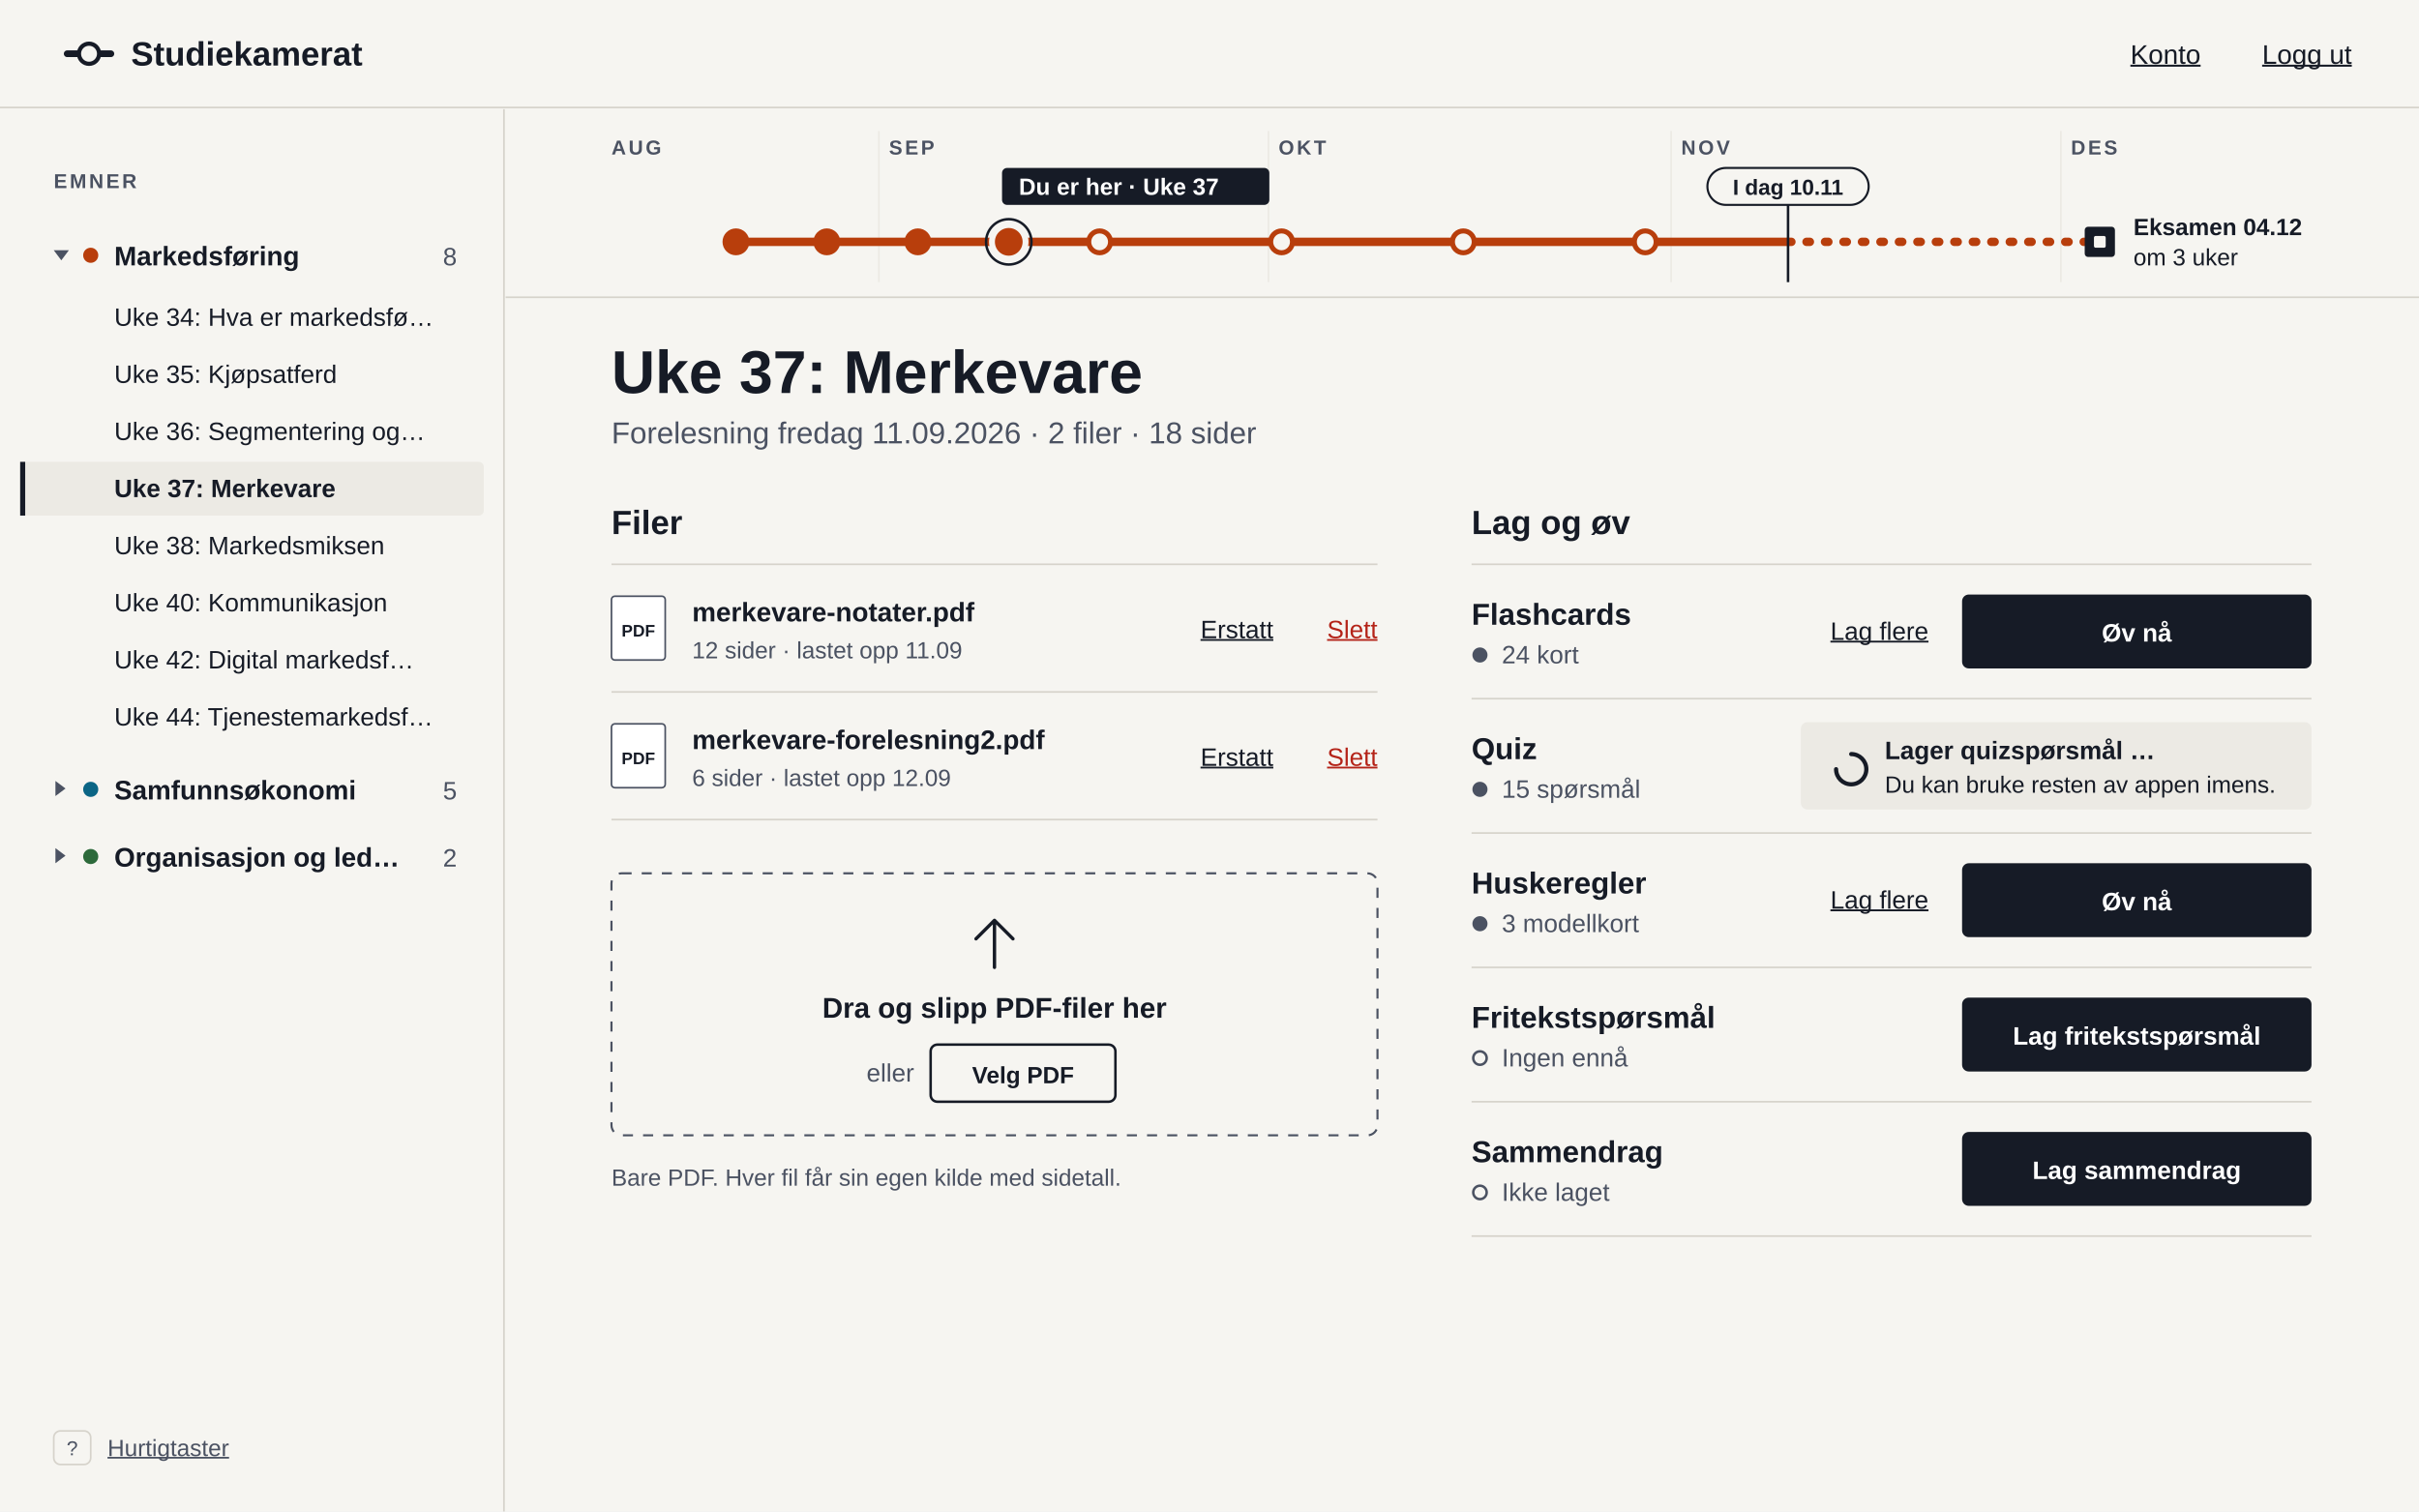
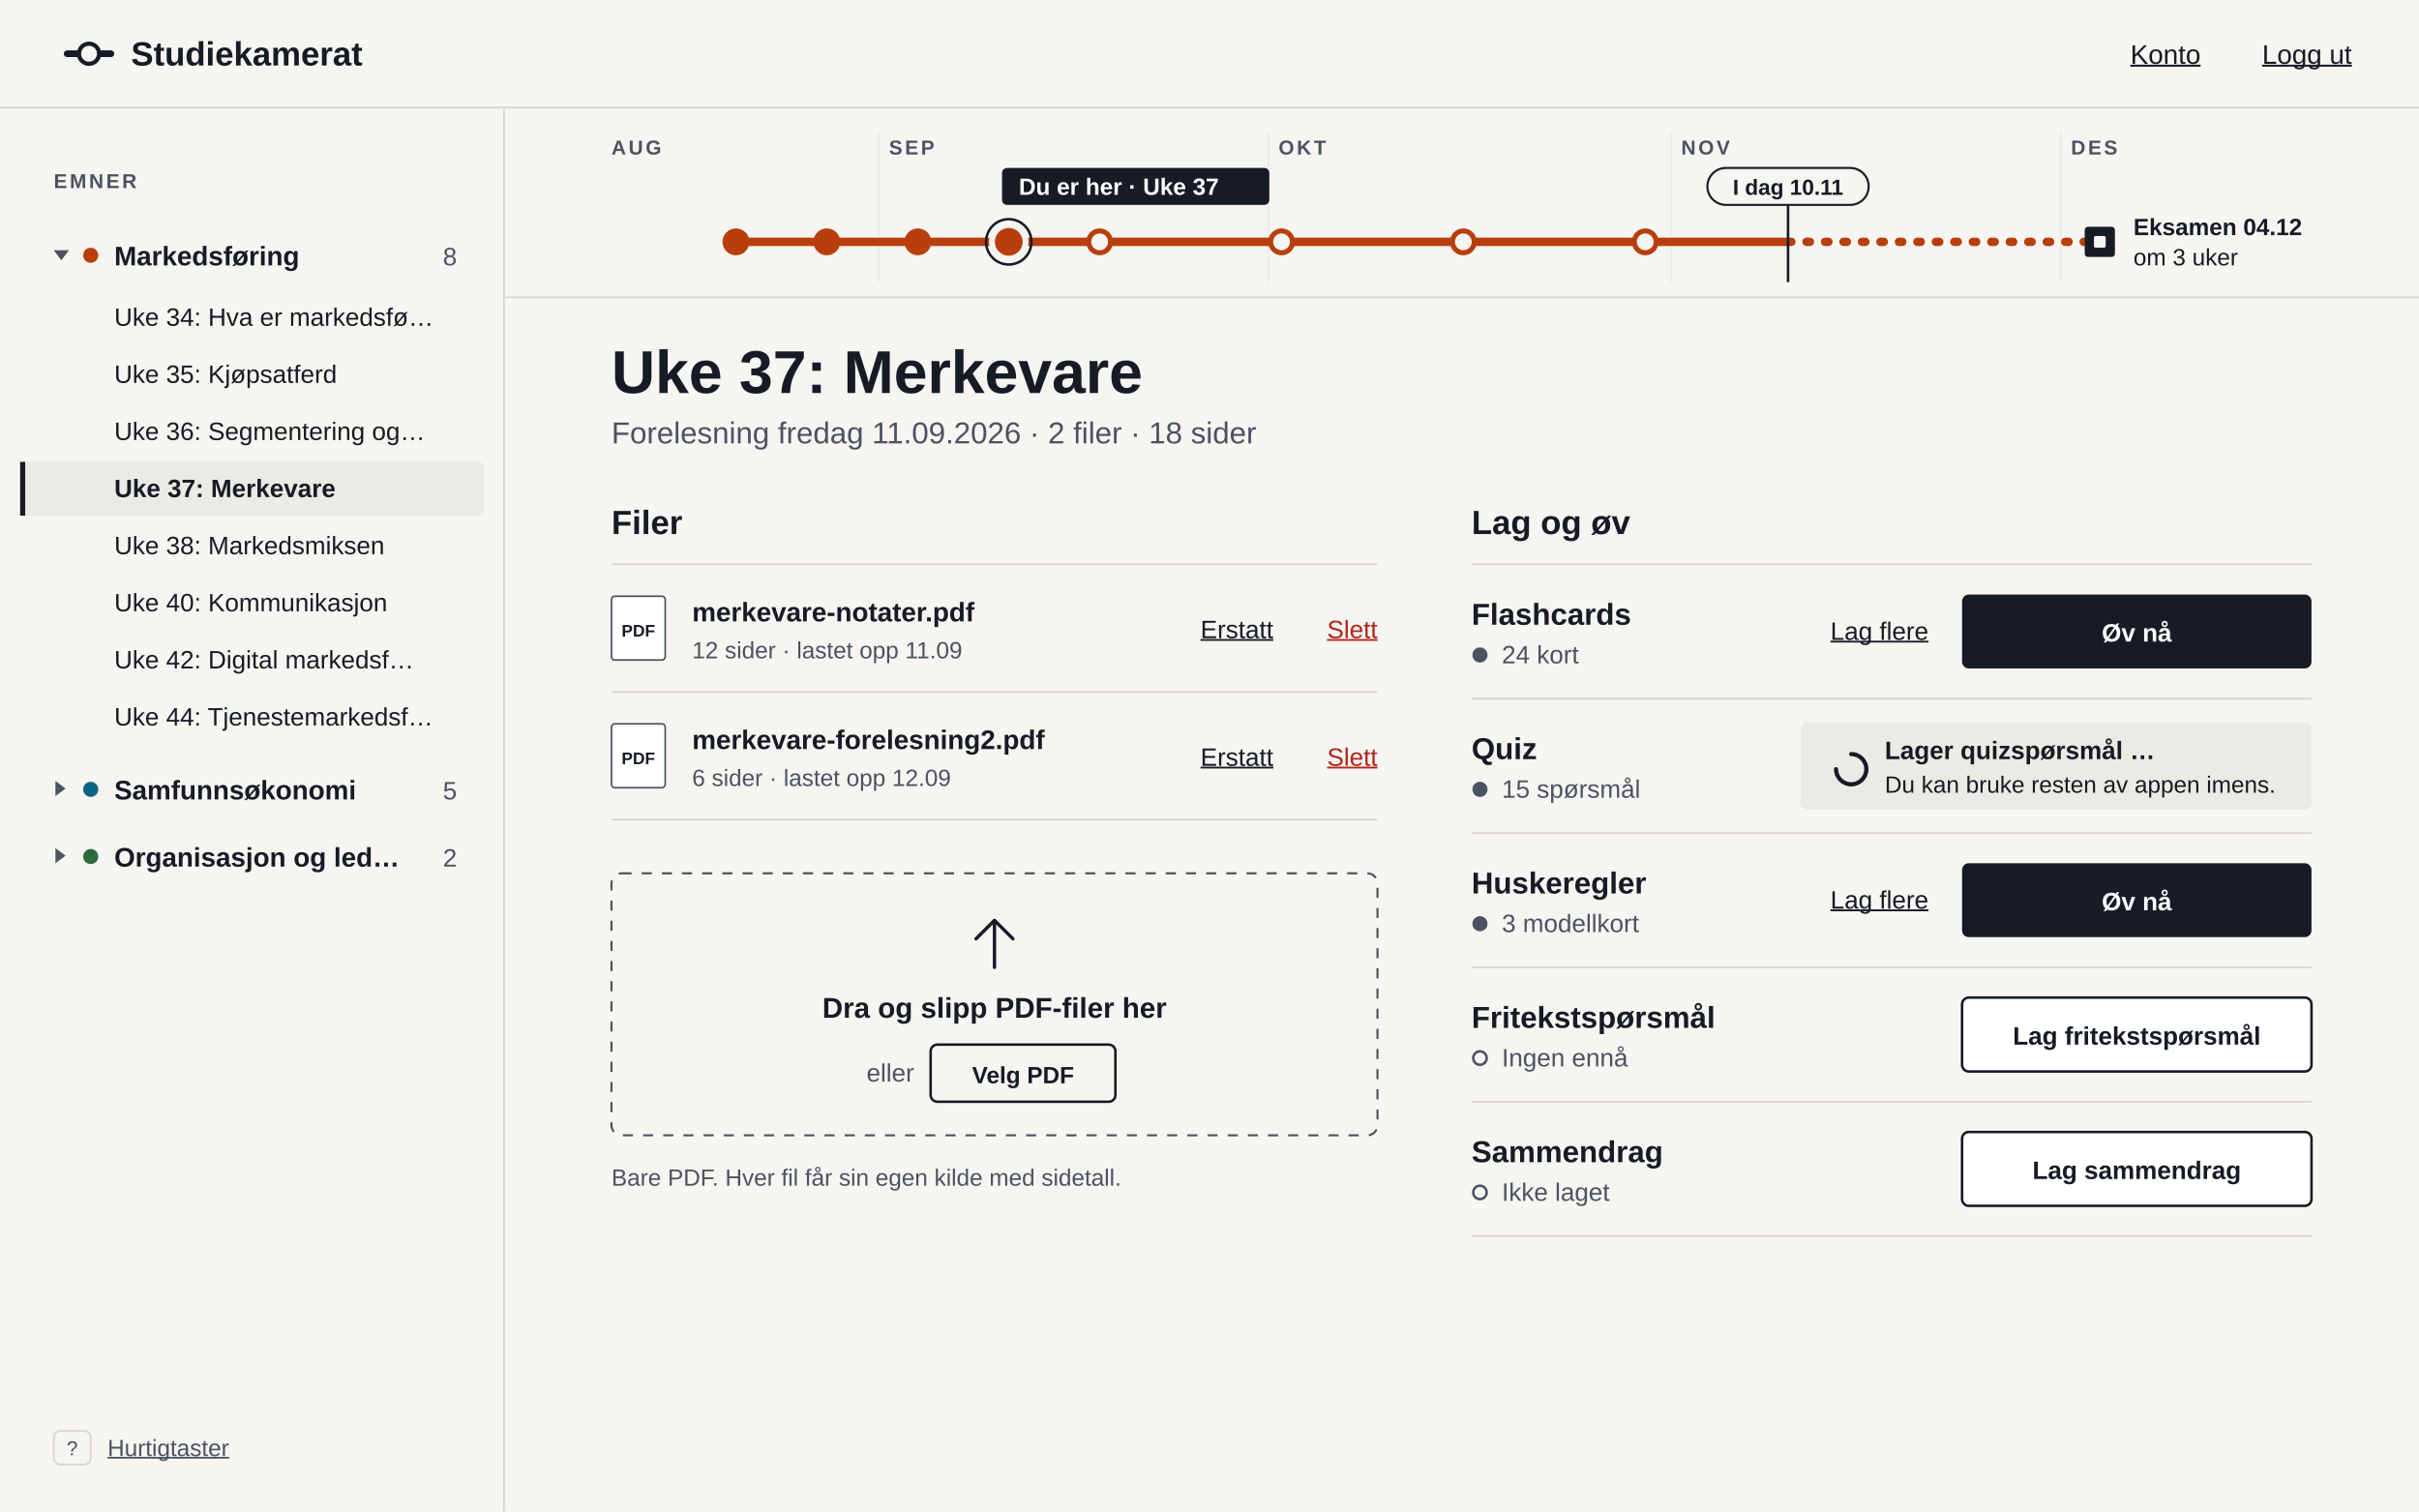
<svg xmlns="http://www.w3.org/2000/svg" lang="nb" viewBox="0 0 1440 900" width="1440" height="900" role="img">
  <defs>
    <pattern id="hatch" width="8" height="8" patternUnits="userSpaceOnUse" patternTransform="rotate(45)">
      <rect width="8" height="8" fill="#FBE8E6" />
      <line x1="0" y1="0" x2="0" y2="8" stroke="#B42318" stroke-width="3" />
    </pattern>
    <filter id="soft" x="-10%" y="-10%" width="120%" height="130%">
      <feDropShadow dx="0" dy="6" stdDeviation="14" flood-color="#161B26" flood-opacity="0.06" />
    </filter>
  </defs>
  <rect width="1440" height="900" fill="#F6F5F1" />
  <line x1="0" y1="64" x2="1440" y2="64" stroke="#D6D3CB" stroke-width="1" />
  <line x1="40" y1="32" x2="66" y2="32" stroke="#161B26" stroke-width="4" stroke-linecap="round" />
  <circle cx="53" cy="32" r="6" fill="#F6F5F1" stroke="#161B26" stroke-width="2.5" />
  <text x="78" y="39" font-family="'Helvetica Neue', Arial, sans-serif" font-size="20" font-weight="700" fill="#161B26" text-anchor="start">Studiekamerat</text>
  <text x="1310" y="38" font-family="'Helvetica Neue', Arial, sans-serif" font-size="16" font-weight="400" fill="#161B26" text-anchor="end" text-decoration="underline">Konto</text>
  <text x="1400" y="38" font-family="'Helvetica Neue', Arial, sans-serif" font-size="16" font-weight="400" fill="#161B26" text-anchor="end" text-decoration="underline">Logg ut</text>
  <line x1="300" y1="65" x2="300" y2="900" stroke="#D6D3CB" stroke-width="1" />
  <text x="32" y="112" font-family="'Helvetica Neue', Arial, sans-serif" font-size="12" font-weight="600" fill="#4B5262" text-anchor="start" letter-spacing="1.5">EMNER</text>
  <path d="M 32 149 l 9 0 l -4.5 6 z" fill="#4B5262" />
  <circle cx="54" cy="152" r="4.5" fill="#B83E0C" />
  <text x="68" y="158" font-family="'Helvetica Neue', Arial, sans-serif" font-size="16" font-weight="600" fill="#161B26" text-anchor="start">Markedsføring</text>
  <text x="272" y="158" font-family="'Helvetica Neue', Arial, sans-serif" font-size="15" font-weight="400" fill="#4B5262" text-anchor="end">8</text>
  <text x="68" y="194" font-family="'Helvetica Neue', Arial, sans-serif" font-size="15" font-weight="400" fill="#161B26" text-anchor="start">Uke 34: Hva er markedsfø…</text>
  <text x="68" y="228" font-family="'Helvetica Neue', Arial, sans-serif" font-size="15" font-weight="400" fill="#161B26" text-anchor="start">Uke 35: Kjøpsatferd</text>
  <text x="68" y="262" font-family="'Helvetica Neue', Arial, sans-serif" font-size="15" font-weight="400" fill="#161B26" text-anchor="start">Uke 36: Segmentering og…</text>
  <rect x="12" y="275" width="276" height="32" rx="3" fill="#ECEAE4" />
  <rect x="12" y="275" width="3" height="32" rx="0" fill="#161B26" />
  <text x="68" y="296" font-family="'Helvetica Neue', Arial, sans-serif" font-size="15" font-weight="600" fill="#161B26" text-anchor="start">Uke 37: Merkevare</text>
  <text x="68" y="330" font-family="'Helvetica Neue', Arial, sans-serif" font-size="15" font-weight="400" fill="#161B26" text-anchor="start">Uke 38: Markedsmiksen</text>
  <text x="68" y="364" font-family="'Helvetica Neue', Arial, sans-serif" font-size="15" font-weight="400" fill="#161B26" text-anchor="start">Uke 40: Kommunikasjon</text>
  <text x="68" y="398" font-family="'Helvetica Neue', Arial, sans-serif" font-size="15" font-weight="400" fill="#161B26" text-anchor="start">Uke 42: Digital markedsf…</text>
  <text x="68" y="432" font-family="'Helvetica Neue', Arial, sans-serif" font-size="15" font-weight="400" fill="#161B26" text-anchor="start">Uke 44: Tjenestemarkedsf…</text>
  <path d="M 33 465 l 6 4.5 l -6 4.5 z" fill="#4B5262" />
  <circle cx="54" cy="470" r="4.5" fill="#0B6585" />
  <text x="68" y="476" font-family="'Helvetica Neue', Arial, sans-serif" font-size="16" font-weight="600" fill="#161B26" text-anchor="start">Samfunnsøkonomi</text>
  <text x="272" y="476" font-family="'Helvetica Neue', Arial, sans-serif" font-size="15" font-weight="400" fill="#4B5262" text-anchor="end">5</text>
  <path d="M 33 505 l 6 4.5 l -6 4.5 z" fill="#4B5262" />
  <circle cx="54" cy="510" r="4.5" fill="#2D6A3B" />
  <text x="68" y="516" font-family="'Helvetica Neue', Arial, sans-serif" font-size="16" font-weight="600" fill="#161B26" text-anchor="start">Organisasjon og led…</text>
  <text x="272" y="516" font-family="'Helvetica Neue', Arial, sans-serif" font-size="15" font-weight="400" fill="#4B5262" text-anchor="end">2</text>
  <rect x="32" y="852" width="22" height="20" rx="4" fill="none" stroke="#D6D3CB" stroke-width="1" />
  <text x="43.0" y="866.5" font-family="'Helvetica Neue', Arial, sans-serif" font-size="12" font-weight="400" fill="#4B5262" text-anchor="middle">?</text>
  <text x="64" y="867" font-family="'Helvetica Neue', Arial, sans-serif" font-size="14" font-weight="400" fill="#4B5262" text-anchor="start" text-decoration="underline">Hurtigtaster</text>
  <line x1="301" y1="177" x2="1440" y2="177" stroke="#D6D3CB" stroke-width="1" />
  <text x="364" y="92" font-family="'Helvetica Neue', Arial, sans-serif" font-size="12" font-weight="600" fill="#4B5262" text-anchor="start" letter-spacing="1.5">AUG</text>
  <line x1="523.2" y1="78" x2="523.2" y2="168" stroke="#ECEAE4" stroke-width="1" />
  <text x="529.2" y="92" font-family="'Helvetica Neue', Arial, sans-serif" font-size="12" font-weight="600" fill="#4B5262" text-anchor="start" letter-spacing="1.5">SEP</text>
  <line x1="755.1" y1="78" x2="755.1" y2="168" stroke="#ECEAE4" stroke-width="1" />
  <text x="761.1" y="92" font-family="'Helvetica Neue', Arial, sans-serif" font-size="12" font-weight="600" fill="#4B5262" text-anchor="start" letter-spacing="1.5">OKT</text>
  <line x1="994.8" y1="78" x2="994.8" y2="168" stroke="#ECEAE4" stroke-width="1" />
  <text x="1000.8" y="92" font-family="'Helvetica Neue', Arial, sans-serif" font-size="12" font-weight="600" fill="#4B5262" text-anchor="start" letter-spacing="1.5">NOV</text>
  <line x1="1226.8" y1="78" x2="1226.8" y2="168" stroke="#ECEAE4" stroke-width="1" />
  <text x="1232.8" y="92" font-family="'Helvetica Neue', Arial, sans-serif" font-size="12" font-weight="600" fill="#4B5262" text-anchor="start" letter-spacing="1.5">DES</text>
  <line x1="438.1" y1="144" x2="1064.4" y2="144" stroke="#B83E0C" stroke-width="5" stroke-linecap="round" />
  <line x1="1064.4" y1="144" x2="1250.0" y2="144" stroke="#B83E0C" stroke-width="5" stroke-dasharray="2 9" stroke-linecap="round" />
  <circle cx="438.1" cy="144" r="6.5" fill="#B83E0C" stroke="#B83E0C" stroke-width="3" />
  <circle cx="492.2" cy="144" r="6.5" fill="#B83E0C" stroke="#B83E0C" stroke-width="3" />
  <circle cx="546.4" cy="144" r="6.5" fill="#B83E0C" stroke="#B83E0C" stroke-width="3" />
  <circle cx="600.5" cy="144" r="10" fill="#B83E0C" stroke="#F6F5F1" stroke-width="3.5" />
  <circle cx="600.5" cy="144" r="13.5" fill="none" stroke="#161B26" stroke-width="1.5" />
  <rect x="596.5" y="100" width="159.12" height="22" rx="3" fill="#161B26" />
  <text x="606.5" y="116" font-family="'Helvetica Neue', Arial, sans-serif" font-size="14" font-weight="600" fill="#FFFFFF" text-anchor="start">Du er her · Uke 37</text>
  <circle cx="654.6" cy="144" r="6.5" fill="#F6F5F1" stroke="#B83E0C" stroke-width="3" />
  <circle cx="762.9" cy="144" r="6.5" fill="#F6F5F1" stroke="#B83E0C" stroke-width="3" />
  <circle cx="871.1" cy="144" r="6.5" fill="#F6F5F1" stroke="#B83E0C" stroke-width="3" />
  <circle cx="979.4" cy="144" r="6.5" fill="#F6F5F1" stroke="#B83E0C" stroke-width="3" />
  <line x1="1064.4" y1="104" x2="1064.4" y2="168" stroke="#161B26" stroke-width="1.5" />
  <rect x="1016.4" y="100" width="96" height="22" rx="11" fill="#F6F5F1" stroke="#161B26" stroke-width="1.25" />
  <text x="1064.4" y="116" font-family="'Helvetica Neue', Arial, sans-serif" font-size="13" font-weight="600" fill="#161B26" text-anchor="middle">I dag 10.11</text>
  <rect x="1241.0" y="135" width="18" height="18" rx="2" fill="#161B26" />
  <rect x="1246.5" y="140.5" width="7" height="7" rx="1" fill="#F6F5F1" />
  <text x="1270.0" y="140" font-family="'Helvetica Neue', Arial, sans-serif" font-size="14" font-weight="600" fill="#161B26" text-anchor="start">Eksamen 04.12</text>
  <text x="1270.0" y="158" font-family="'Helvetica Neue', Arial, sans-serif" font-size="14" font-weight="400" fill="#161B26" text-anchor="start">om 3 uker</text>
  <text x="364" y="234" font-family="'Helvetica Neue', Arial, sans-serif" font-size="36" font-weight="700" fill="#161B26" text-anchor="start">Uke 37: Merkevare</text>
  <text x="364" y="264" font-family="'Helvetica Neue', Arial, sans-serif" font-size="18" font-weight="400" fill="#4B5262" text-anchor="start">Forelesning fredag 11.09.2026 · 2 filer · 18 sider</text>
  <text x="364" y="318" font-family="'Helvetica Neue', Arial, sans-serif" font-size="20" font-weight="600" fill="#161B26" text-anchor="start">Filer</text>
  <line x1="364" y1="336" x2="820" y2="336" stroke="#D6D3CB" stroke-width="1" />
  <rect x="364" y="355" width="32" height="38" rx="2" fill="#FFFFFF" stroke="#4B5262" stroke-width="1" />
  <text x="380" y="379" font-family="'Helvetica Neue', Arial, sans-serif" font-size="10" font-weight="600" fill="#161B26" text-anchor="middle">PDF</text>
  <text x="412" y="370" font-family="'Helvetica Neue', Arial, sans-serif" font-size="16" font-weight="600" fill="#161B26" text-anchor="start">merkevare-notater.pdf</text>
  <text x="412" y="392" font-family="'Helvetica Neue', Arial, sans-serif" font-size="14" font-weight="400" fill="#4B5262" text-anchor="start">12 sider · lastet opp 11.09</text>
  <text x="758" y="380" font-family="'Helvetica Neue', Arial, sans-serif" font-size="15" font-weight="400" fill="#161B26" text-anchor="end" text-decoration="underline">Erstatt</text>
  <text x="820" y="380" font-family="'Helvetica Neue', Arial, sans-serif" font-size="15" font-weight="400" fill="#B42318" text-anchor="end" text-decoration="underline">Slett</text>
  <line x1="364" y1="412" x2="820" y2="412" stroke="#D6D3CB" stroke-width="1" />
  <rect x="364" y="431" width="32" height="38" rx="2" fill="#FFFFFF" stroke="#4B5262" stroke-width="1" />
  <text x="380" y="455" font-family="'Helvetica Neue', Arial, sans-serif" font-size="10" font-weight="600" fill="#161B26" text-anchor="middle">PDF</text>
  <text x="412" y="446" font-family="'Helvetica Neue', Arial, sans-serif" font-size="16" font-weight="600" fill="#161B26" text-anchor="start">merkevare-forelesning2.pdf</text>
  <text x="412" y="468" font-family="'Helvetica Neue', Arial, sans-serif" font-size="14" font-weight="400" fill="#4B5262" text-anchor="start">6 sider · lastet opp 12.09</text>
  <text x="758" y="456" font-family="'Helvetica Neue', Arial, sans-serif" font-size="15" font-weight="400" fill="#161B26" text-anchor="end" text-decoration="underline">Erstatt</text>
  <text x="820" y="456" font-family="'Helvetica Neue', Arial, sans-serif" font-size="15" font-weight="400" fill="#B42318" text-anchor="end" text-decoration="underline">Slett</text>
  <line x1="364" y1="488" x2="820" y2="488" stroke="#D6D3CB" stroke-width="1" />
  <rect x="364" y="520" width="456" height="156" rx="6" fill="none" stroke="#4B5262" stroke-width="1.25" stroke-dasharray="6 6" />
  <path d="M 592.0 548 l 0 28 M 581.0 559 l 11 -11 l 11 11" fill="none" stroke="#161B26" stroke-width="2" stroke-linecap="round" stroke-linejoin="round" />
  <text x="592.0" y="606" font-family="'Helvetica Neue', Arial, sans-serif" font-size="17" font-weight="600" fill="#161B26" text-anchor="middle">Dra og slipp PDF-filer her</text>
  <text x="530.0" y="644" font-family="'Helvetica Neue', Arial, sans-serif" font-size="15" font-weight="400" fill="#4B5262" text-anchor="middle">eller</text>
  <rect x="554.0" y="622" width="110" height="34" rx="4" fill="#F6F5F1" stroke="#161B26" stroke-width="1.5" />
  <text x="609.0" y="645.0" font-family="'Helvetica Neue', Arial, sans-serif" font-size="14" font-weight="600" fill="#161B26" text-anchor="middle">Velg PDF</text>
  <text x="364" y="706" font-family="'Helvetica Neue', Arial, sans-serif" font-size="14" font-weight="400" fill="#4B5262" text-anchor="start">Bare PDF. Hver fil får sin egen kilde med sidetall.</text>
  <text x="876" y="318" font-family="'Helvetica Neue', Arial, sans-serif" font-size="20" font-weight="600" fill="#161B26" text-anchor="start">Lag og øv</text>
  <line x1="876" y1="336" x2="1376" y2="336" stroke="#D6D3CB" stroke-width="1" />
  <text x="876" y="372" font-family="'Helvetica Neue', Arial, sans-serif" font-size="18" font-weight="600" fill="#161B26" text-anchor="start">Flashcards</text>
  <circle cx="881" cy="390" r="4.5" fill="#4B5262" />
  <text x="894" y="395" font-family="'Helvetica Neue', Arial, sans-serif" font-size="15" font-weight="400" fill="#4B5262" text-anchor="start">24 kort</text>
  <rect x="1168" y="354" width="208" height="44" rx="4" fill="#161B26" />
  <text x="1272.0" y="382.0" font-family="'Helvetica Neue', Arial, sans-serif" font-size="15" font-weight="600" fill="#FFFFFF" text-anchor="middle">Øv nå</text>
  <text x="1148" y="381" font-family="'Helvetica Neue', Arial, sans-serif" font-size="15" font-weight="400" fill="#161B26" text-anchor="end" text-decoration="underline">Lag flere</text>
  <line x1="876" y1="416" x2="1376" y2="416" stroke="#D6D3CB" stroke-width="1" />
  <text x="876" y="452" font-family="'Helvetica Neue', Arial, sans-serif" font-size="18" font-weight="600" fill="#161B26" text-anchor="start">Quiz</text>
  <circle cx="881" cy="470" r="4.5" fill="#4B5262" />
  <text x="894" y="475" font-family="'Helvetica Neue', Arial, sans-serif" font-size="15" font-weight="400" fill="#4B5262" text-anchor="start">15 spørsmål</text>
  <rect x="1072" y="430" width="304" height="52" rx="4" fill="#ECEAE4" />
  <path d="M 1102 449 A 9 9 0 1 1 1093 458" fill="none" stroke="#161B26" stroke-width="2.5" stroke-linecap="round" />
  <text x="1122" y="452" font-family="'Helvetica Neue', Arial, sans-serif" font-size="15" font-weight="600" fill="#161B26" text-anchor="start">Lager quizspørsmål …</text>
  <text x="1122" y="472" font-family="'Helvetica Neue', Arial, sans-serif" font-size="14" font-weight="400" fill="#161B26" text-anchor="start">Du kan bruke resten av appen imens.</text>
  <line x1="876" y1="496" x2="1376" y2="496" stroke="#D6D3CB" stroke-width="1" />
  <text x="876" y="532" font-family="'Helvetica Neue', Arial, sans-serif" font-size="18" font-weight="600" fill="#161B26" text-anchor="start">Huskeregler</text>
  <circle cx="881" cy="550" r="4.5" fill="#4B5262" />
  <text x="894" y="555" font-family="'Helvetica Neue', Arial, sans-serif" font-size="15" font-weight="400" fill="#4B5262" text-anchor="start">3 modellkort</text>
  <rect x="1168" y="514" width="208" height="44" rx="4" fill="#161B26" />
  <text x="1272.0" y="542.0" font-family="'Helvetica Neue', Arial, sans-serif" font-size="15" font-weight="600" fill="#FFFFFF" text-anchor="middle">Øv nå</text>
  <text x="1148" y="541" font-family="'Helvetica Neue', Arial, sans-serif" font-size="15" font-weight="400" fill="#161B26" text-anchor="end" text-decoration="underline">Lag flere</text>
  <line x1="876" y1="576" x2="1376" y2="576" stroke="#D6D3CB" stroke-width="1" />
  <text x="876" y="612" font-family="'Helvetica Neue', Arial, sans-serif" font-size="18" font-weight="600" fill="#161B26" text-anchor="start">Fritekstspørsmål</text>
  <circle cx="881" cy="630" r="4" fill="none" stroke="#4B5262" stroke-width="1.5" />
  <text x="894" y="635" font-family="'Helvetica Neue', Arial, sans-serif" font-size="15" font-weight="400" fill="#4B5262" text-anchor="start">Ingen ennå</text>
-   <rect x="1168" y="594" width="208" height="44" rx="4" fill="#161B26" />
-   <text x="1272.0" y="622.0" font-family="'Helvetica Neue', Arial, sans-serif" font-size="15" font-weight="600" fill="#FFFFFF" text-anchor="middle">Lag fritekstspørsmål</text>
+   <rect x="1168" y="594" width="208" height="44" rx="4" fill="#FFFFFF" stroke="#161B26" stroke-width="1.5" />
+   <text x="1272.0" y="622.0" font-family="'Helvetica Neue', Arial, sans-serif" font-size="15" font-weight="600" fill="#161B26" text-anchor="middle">Lag fritekstspørsmål</text>
  <line x1="876" y1="656" x2="1376" y2="656" stroke="#D6D3CB" stroke-width="1" />
  <text x="876" y="692" font-family="'Helvetica Neue', Arial, sans-serif" font-size="18" font-weight="600" fill="#161B26" text-anchor="start">Sammendrag</text>
  <circle cx="881" cy="710" r="4" fill="none" stroke="#4B5262" stroke-width="1.5" />
  <text x="894" y="715" font-family="'Helvetica Neue', Arial, sans-serif" font-size="15" font-weight="400" fill="#4B5262" text-anchor="start">Ikke laget</text>
-   <rect x="1168" y="674" width="208" height="44" rx="4" fill="#161B26" />
-   <text x="1272.0" y="702.0" font-family="'Helvetica Neue', Arial, sans-serif" font-size="15" font-weight="600" fill="#FFFFFF" text-anchor="middle">Lag sammendrag</text>
+   <rect x="1168" y="674" width="208" height="44" rx="4" fill="#FFFFFF" stroke="#161B26" stroke-width="1.5" />
+   <text x="1272.0" y="702.0" font-family="'Helvetica Neue', Arial, sans-serif" font-size="15" font-weight="600" fill="#161B26" text-anchor="middle">Lag sammendrag</text>
  <line x1="876" y1="736" x2="1376" y2="736" stroke="#D6D3CB" stroke-width="1" />
</svg>
